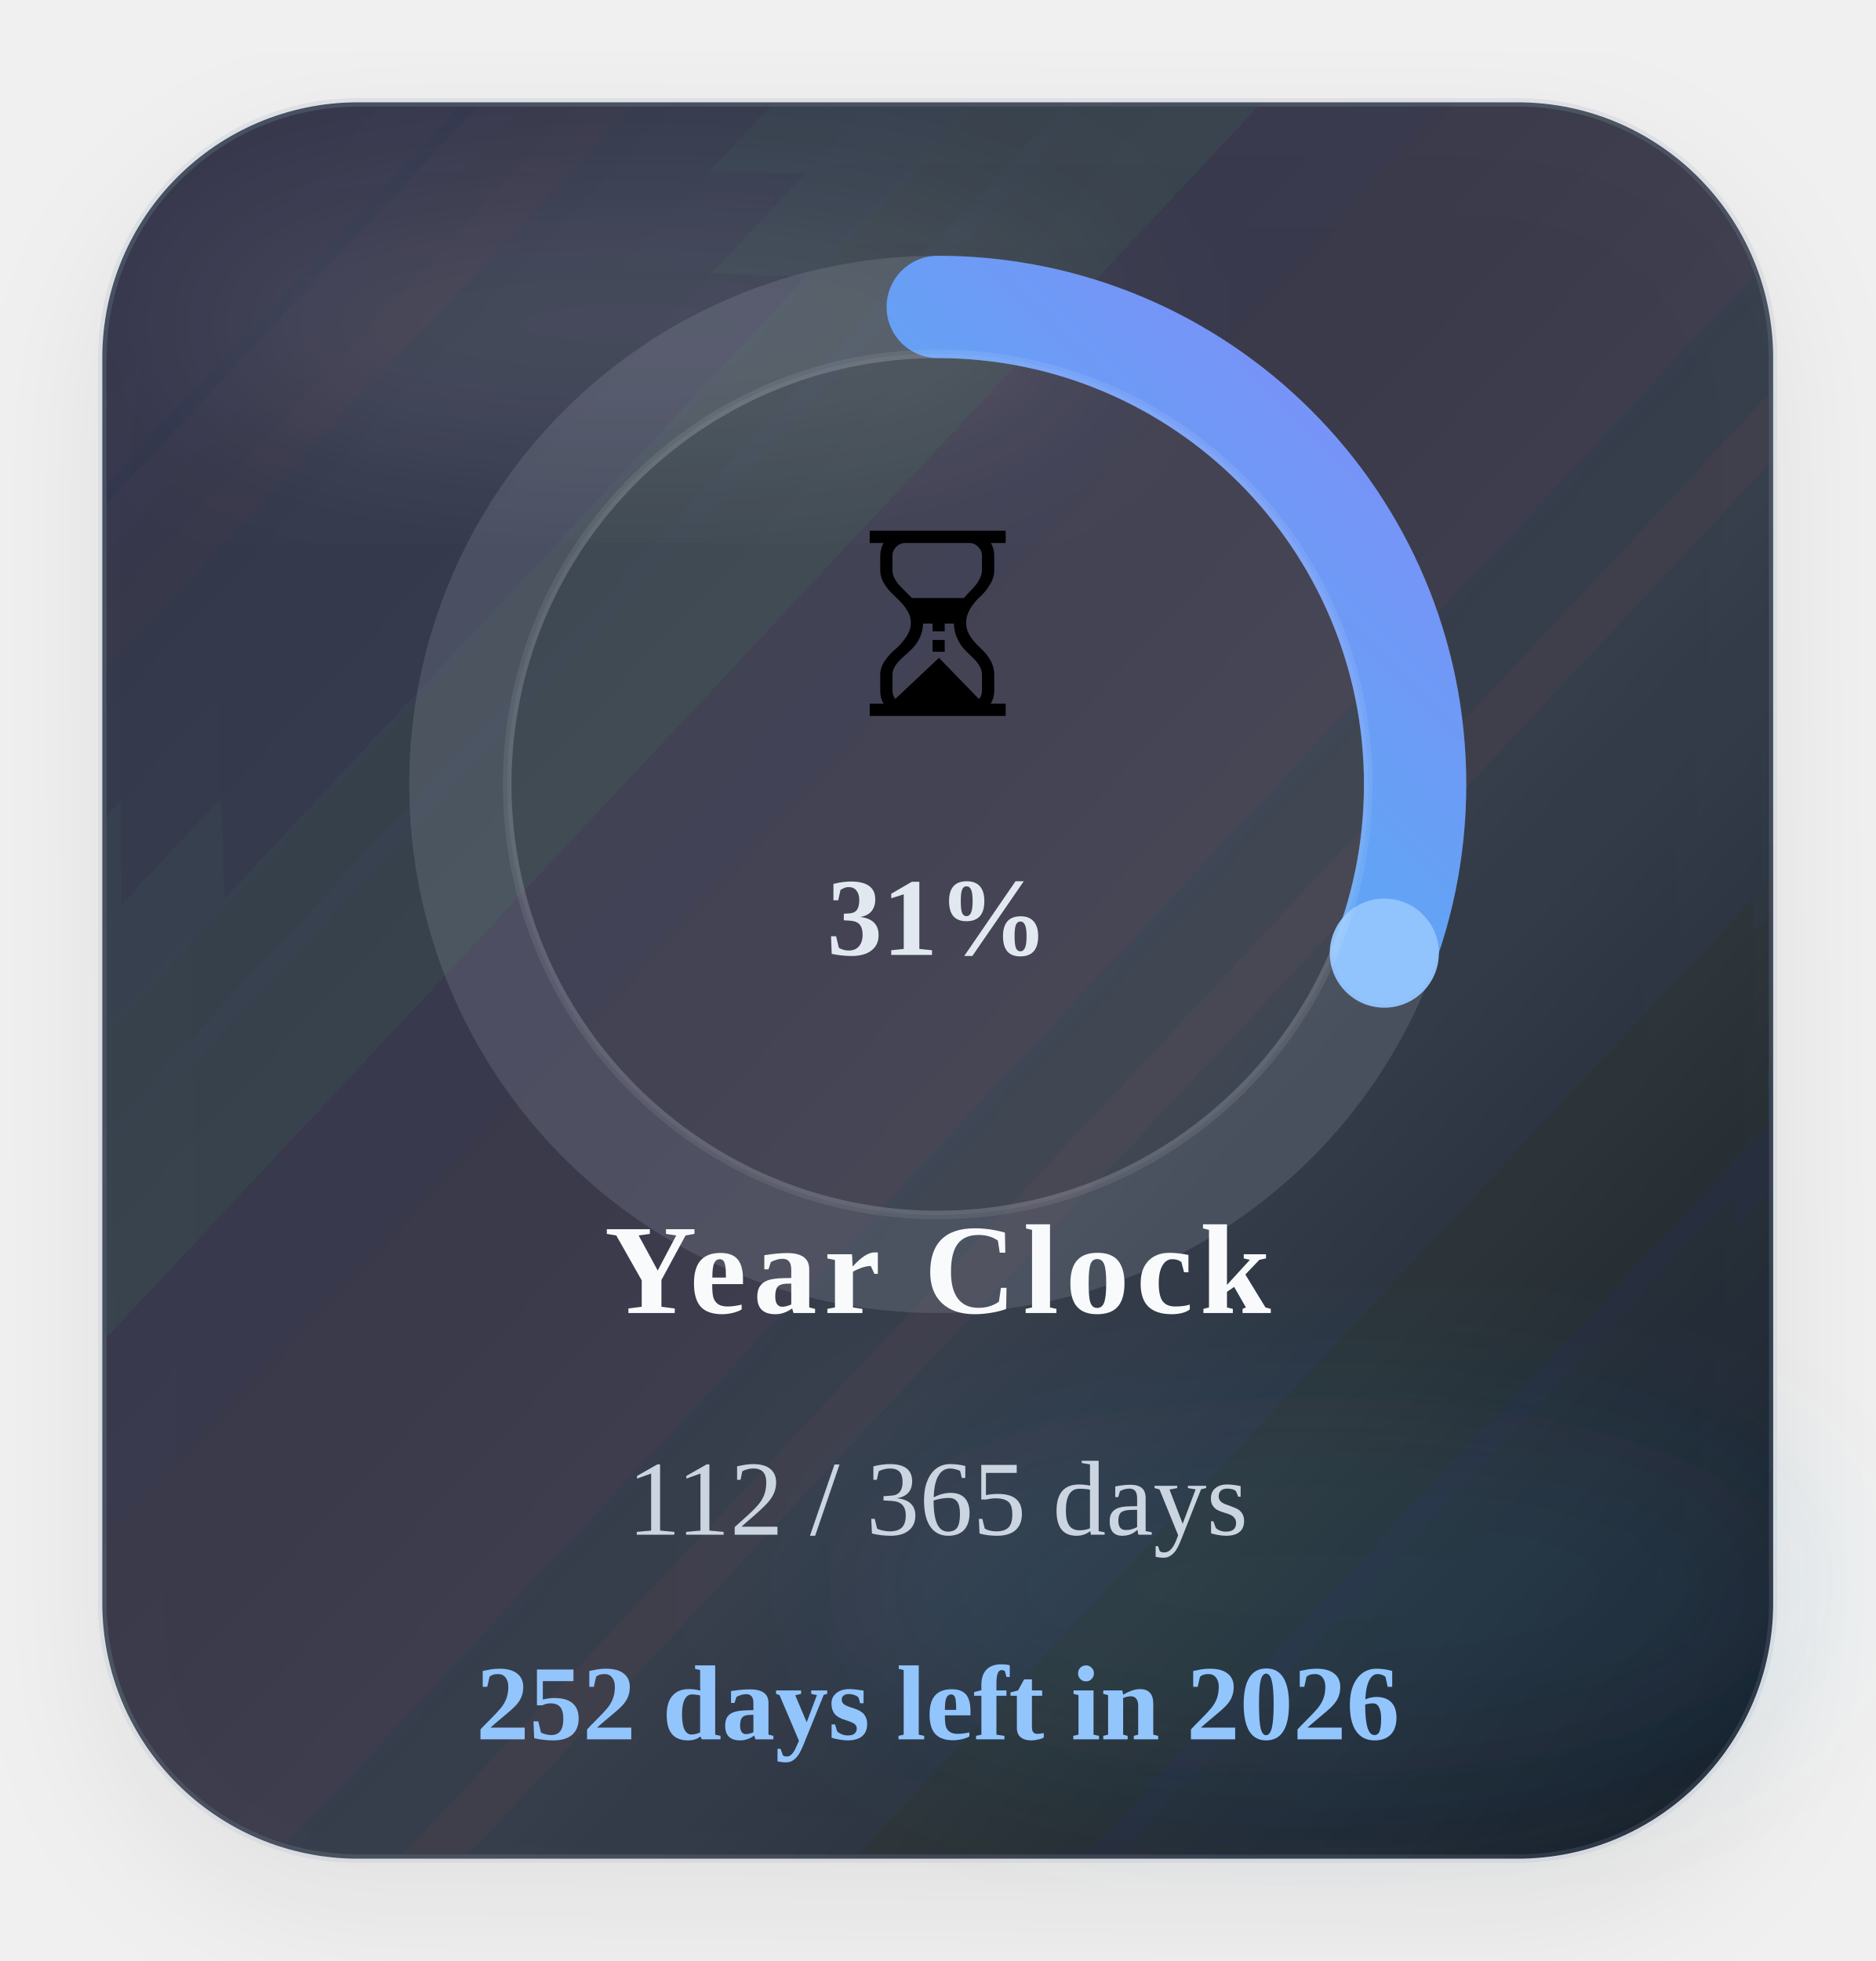
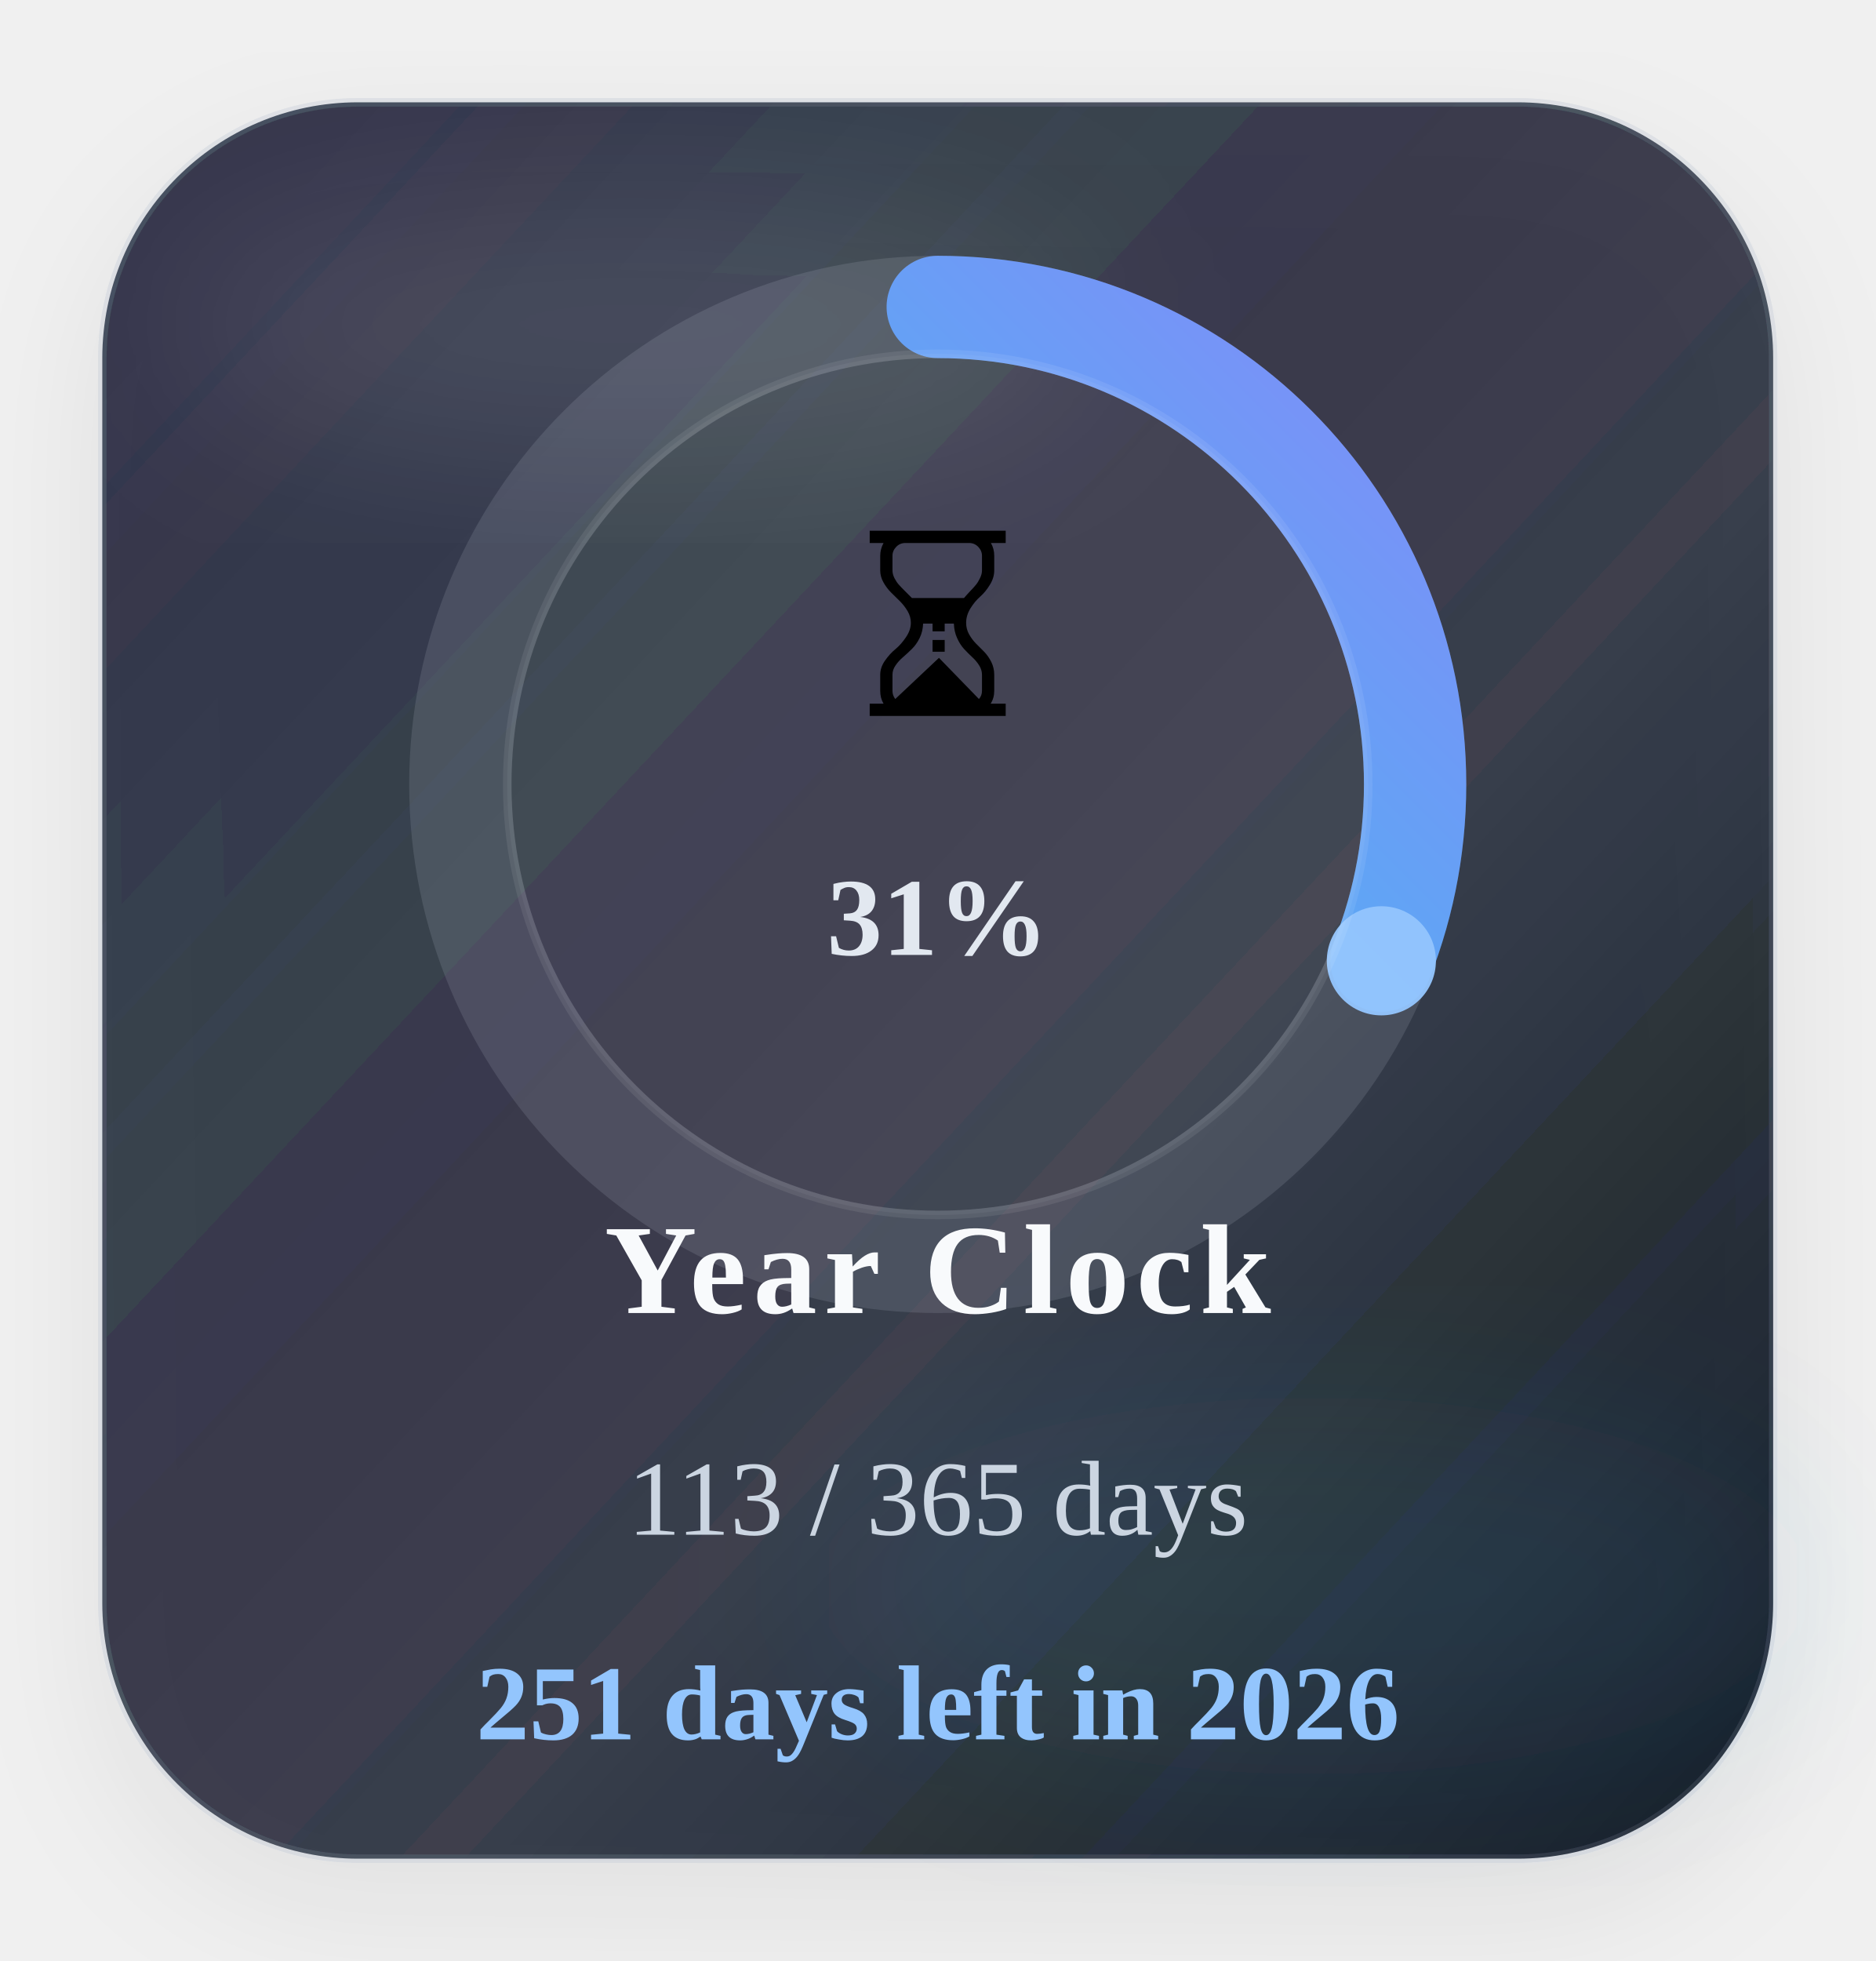
<svg xmlns="http://www.w3.org/2000/svg" width="220" height="230" viewBox="0 0 220 230" role="img" aria-label="Time progress for 2026">
  <defs>
    <linearGradient id="timeGradient" x1="0%" y1="0%" x2="100%" y2="100%">
      <stop offset="0%" stop-color="#22d3ee" />
      <stop offset="100%" stop-color="#818cf8" />
    </linearGradient>
    <linearGradient id="timeCard" x1="0%" y1="0%" x2="100%" y2="100%">
      <stop offset="0%" stop-color="#1c2537" stop-opacity="0.88" />
      <stop offset="60%" stop-color="#111827" stop-opacity="0.8" />
      <stop offset="100%" stop-color="#0b1220" stop-opacity="0.96" />
    </linearGradient>
    <filter id="timeShadow" x="-25%" y="-25%" width="150%" height="150%">
      <feDropShadow dx="0" dy="6" stdDeviation="8" flood-color="#020617" flood-opacity="0.08" />
    </filter>
    <filter id="timeBlur" x="-30%" y="-30%" width="160%" height="160%">
      <feGaussianBlur stdDeviation="10" />
    </filter>
  </defs>
  <rect x="12" y="12" width="196" height="206" rx="30" fill="url(#timeCard)" stroke="#94a3b8" stroke-opacity="0.18" filter="url(#timeShadow)" />
  <ellipse cx="74" cy="38" rx="54" ry="16" fill="#ffffff" fill-opacity="0.09" filter="url(#timeBlur)" />
  <ellipse cx="154" cy="186" rx="58" ry="22" fill="#38bdf8" fill-opacity="0.08" filter="url(#timeBlur)" />
  <circle class="ring-track" cx="110" cy="92" r="56" fill="none" stroke="#cbd5e1" stroke-opacity="0.14" stroke-width="12" />
-   <circle class="progress-ring" cx="110" cy="92" r="56" fill="none" stroke="url(#timeGradient)" stroke-width="12" stroke-linecap="round" stroke-dasharray="351.86" stroke-dashoffset="243.67" data-target-offset="243.67" data-ring-length="351.86" transform="rotate(-90 110 92)" />
-   <circle class="progress-endcap" cx="162.39" cy="111.79" r="6.4" fill="#93c5fd" fill-opacity="0.96" data-center-x="110" data-center-y="92" data-radius="56" data-target-angle="20.6925" />
+   <circle class="progress-ring" cx="110" cy="92" r="56" fill="none" stroke="url(#timeGradient)" stroke-width="12" stroke-linecap="round" stroke-dasharray="351.86" stroke-dashoffset="242.71" data-target-offset="242.71" data-ring-length="351.86" transform="rotate(-90 110 92)" />
+   <circle class="progress-endcap" cx="162.04" cy="112.69" r="6.4" fill="#93c5fd" fill-opacity="0.96" data-center-x="110" data-center-y="92" data-radius="56" data-target-angle="21.6787" />
  <circle class="ring-core" cx="110" cy="92" r="50.5" fill="#ffffff" fill-opacity="0.05" stroke="#ffffff" stroke-opacity="0.08" />
  <text class="progress-emoji" x="110" y="84" text-anchor="middle" font-size="30">⏳</text>
  <text class="progress-percent" x="110" y="112" text-anchor="middle" font-size="13" font-weight="700" fill="#e2e8f0">31%</text>
  <text class="progress-label" x="110" y="154" text-anchor="middle" font-size="15" font-weight="700" letter-spacing="0.8" fill="#f8fafc">Year Clock</text>
-   <text class="progress-value" x="110" y="180" text-anchor="middle" font-size="12.5" fill="#cbd5e1">112 / 365 days</text>
-   <text class="progress-status" data-status-state="remaining" x="110" y="204" text-anchor="middle" font-size="12.5" font-weight="700" fill="#93c5fd">252 days left in 2026</text>
+   <text class="progress-value" x="110" y="180" text-anchor="middle" font-size="12.5" fill="#cbd5e1">113 / 365 days</text>
+   <text class="progress-status" data-status-state="remaining" x="110" y="204" text-anchor="middle" font-size="12.5" font-weight="700" fill="#93c5fd">251 days left in 2026</text>
</svg>
